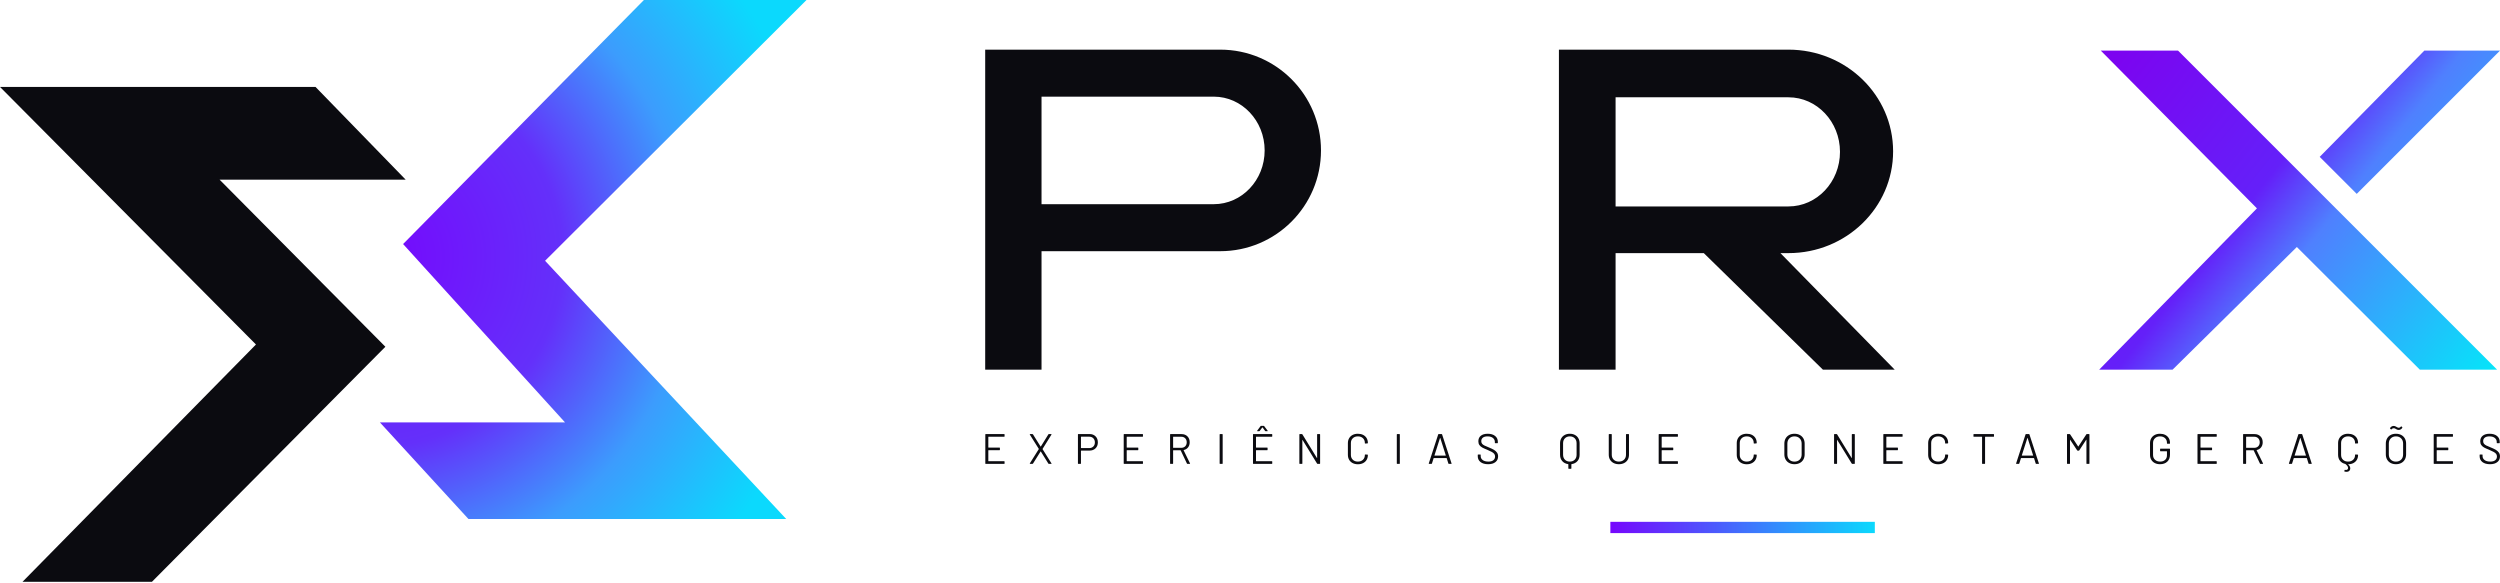
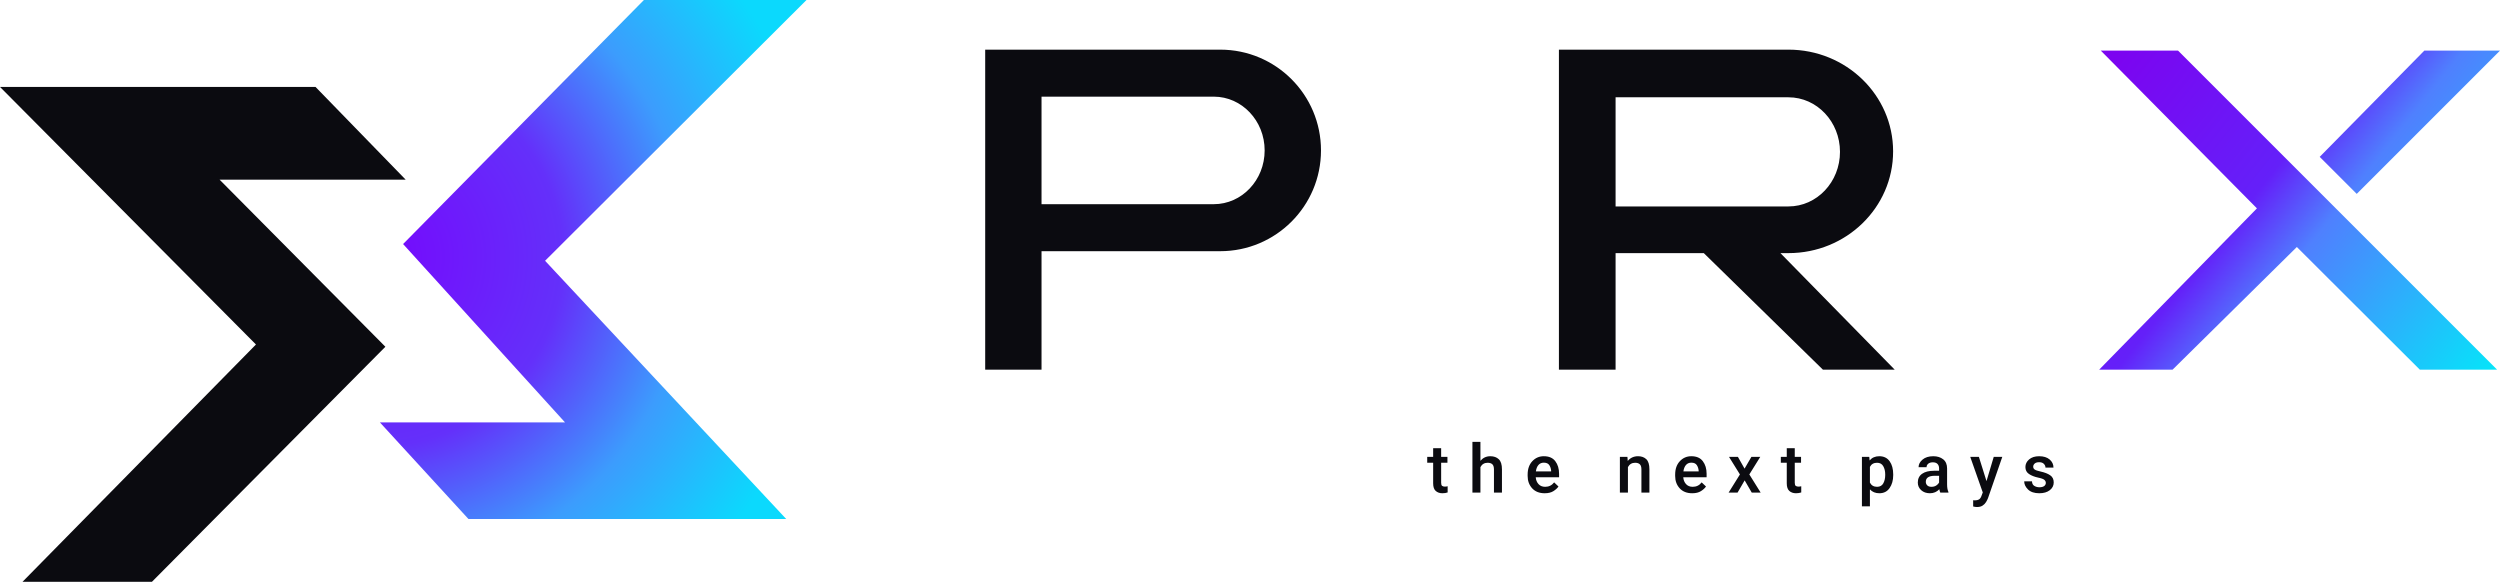
<svg xmlns="http://www.w3.org/2000/svg" viewBox="0 0 776.5 181" role="img" aria-label="PRX">
  <defs>
    <radialGradient id="prxs" gradientUnits="userSpaceOnUse" cx="330" cy="172" r="140">
      <stop offset="0" stop-color="#7607FD" />
      <stop offset="0.42" stop-color="#6430FA" />
      <stop offset="0.7" stop-color="#3C9CFD" />
      <stop offset="1" stop-color="#0BD9FD" />
    </radialGradient>
    <linearGradient id="prxx" gradientUnits="userSpaceOnUse" x1="450" y1="310" x2="570" y2="405">
      <stop offset="0" stop-color="#7C04F0" />
      <stop offset="0.4" stop-color="#6420F9" />
      <stop offset="0.55" stop-color="#4F80FE" />
      <stop offset="1" stop-color="#06E4F9" />
    </linearGradient>
    <linearGradient id="prxb" gradientUnits="userSpaceOnUse" x1="500.18" y1="0" x2="582.32" y2="0">
      <stop offset="0" stop-color="#7607FD" />
      <stop offset="1" stop-color="#0BD9FD" />
    </linearGradient>
  </defs>
  <g transform="translate(-214 -92)">
    <path fill="#0B0B10" d="M214 119H312L340 147.8H282.2L333.7 199.7L261.2 272.7H221L293.5 199Z" />
    <path fill="url(#prxs)" d="M414 92H464.5L383.3 173L458.2 253.2H359.5L332 223.2H389.5L339.2 167.8Z" />
  </g>
  <g transform="translate(205.0 -290.78)">
    <path fill="#0B0B10" fill-rule="evenodd" d="M101 306.2H174A31.3 31.3 0 0 1 174 368.8H118.5V405.6H101ZM118.5 320.8H172A15.8 16.7 0 0 1 172 354.2H118.5ZM279.2 306.2H350.5A32.5 31.6 0 0 1 350.5 369.4H348L383.5 405.6H361.2L324.2 369.4H296.8V405.6H279.2ZM296.8 321H350.5A16 16.95 0 0 1 350.5 354.9H296.8Z" />
    <path fill="url(#prxx)" d="M447.5 306.5H471.5L570.6 405.6H546.6L508.4 367.5L469.8 405.6H447L496 355.5ZM548 306.5H571.5L527 351L515.5 339.5Z" />
  </g>
-   <path fill="#0B0B10" transform="translate(306.0 144.08) scale(0.7975)" d="M7.39 -10.57H1.29Q1.22 -10.57 1.22 -10.51V-6.41Q1.22 -6.35 1.29 -6.35H5.56Q5.73 -6.35 5.73 -6.18V-5.49Q5.73 -5.32 5.56 -5.32H1.29Q1.22 -5.32 1.22 -5.25V-1.09Q1.22 -1.03 1.29 -1.03H7.39Q7.55 -1.03 7.55 -0.86V-0.17Q7.55 0 7.39 0H0.21Q0.05 0 0.05 -0.17V-11.43Q0.05 -11.6 0.21 -11.6H7.39Q7.55 -11.6 7.55 -11.43V-10.74Q7.55 -10.57 7.39 -10.57ZM17.39 -0.2 20.87 -5.75Q20.9 -5.8 20.87 -5.85L17.39 -11.4Q17.36 -11.47 17.36 -11.5Q17.36 -11.6 17.49 -11.6H18.42Q18.53 -11.6 18.62 -11.48L21.57 -6.76Q21.58 -6.74 21.62 -6.74Q21.65 -6.74 21.67 -6.76L24.6 -11.48Q24.68 -11.6 24.8 -11.6H25.71Q25.81 -11.6 25.83 -11.54Q25.86 -11.48 25.81 -11.4L22.35 -5.83Q22.33 -5.78 22.35 -5.73L25.81 -0.2Q25.84 -0.13 25.84 -0.1Q25.84 0 25.71 0H24.8Q24.68 0 24.6 -0.12L21.67 -4.82Q21.65 -4.86 21.62 -4.86Q21.58 -4.86 21.57 -4.82L18.62 -0.12Q18.53 0 18.42 0H17.49Q17.39 0 17.37 -0.06Q17.34 -0.12 17.39 -0.2ZM43.88 -8.37Q43.88 -6.93 42.97 -6.05Q42.07 -5.17 40.6 -5.17H37.37Q37.3 -5.17 37.3 -5.1V-0.17Q37.3 0 37.13 0H36.29Q36.12 0 36.12 -0.17V-11.45Q36.12 -11.62 36.29 -11.62H40.65Q42.1 -11.62 42.99 -10.72Q43.88 -9.83 43.88 -8.37ZM42.72 -8.35Q42.72 -9.36 42.1 -9.98Q41.49 -10.59 40.51 -10.59H37.37Q37.3 -10.59 37.3 -10.52V-6.21Q37.3 -6.15 37.37 -6.15H40.51Q41.49 -6.15 42.1 -6.75Q42.72 -7.36 42.72 -8.35ZM61.29 -10.57H55.19Q55.12 -10.57 55.12 -10.51V-6.41Q55.12 -6.35 55.19 -6.35H59.46Q59.63 -6.35 59.63 -6.18V-5.49Q59.63 -5.32 59.46 -5.32H55.19Q55.12 -5.32 55.12 -5.25V-1.09Q55.12 -1.03 55.19 -1.03H61.29Q61.45 -1.03 61.45 -0.86V-0.17Q61.45 0 61.29 0H54.11Q53.95 0 53.95 -0.17V-11.43Q53.95 -11.6 54.11 -11.6H61.29Q61.45 -11.6 61.45 -11.43V-10.74Q61.45 -10.57 61.29 -10.57ZM78.58 -0.12 76.14 -5.25Q76.12 -5.3 76.07 -5.3H73.26Q73.19 -5.3 73.19 -5.24V-0.17Q73.19 0 73.02 0H72.18Q72.01 0 72.01 -0.17V-11.43Q72.01 -11.6 72.18 -11.6H76.47Q77.9 -11.6 78.78 -10.71Q79.65 -9.83 79.65 -8.4Q79.65 -7.24 79.02 -6.43Q78.39 -5.62 77.32 -5.39Q77.25 -5.35 77.28 -5.3L79.77 -0.2Q79.79 -0.17 79.79 -0.12Q79.79 0 79.65 0H78.78Q78.63 0 78.58 -0.12ZM73.19 -10.51V-6.31Q73.19 -6.25 73.26 -6.25H76.34Q77.3 -6.25 77.9 -6.84Q78.49 -7.44 78.49 -8.4Q78.49 -9.36 77.9 -9.97Q77.3 -10.57 76.34 -10.57H73.26Q73.19 -10.57 73.19 -10.51ZM91.31 -0.17V-11.43Q91.31 -11.6 91.48 -11.6H92.32Q92.49 -11.6 92.49 -11.43V-0.17Q92.49 0 92.32 0H91.48Q91.31 0 91.31 -0.17ZM111.64 -10.57H105.54Q105.47 -10.57 105.47 -10.51V-6.41Q105.47 -6.35 105.54 -6.35H109.81Q109.98 -6.35 109.98 -6.18V-5.49Q109.98 -5.32 109.81 -5.32H105.54Q105.47 -5.32 105.47 -5.25V-1.09Q105.47 -1.03 105.54 -1.03H111.64Q111.8 -1.03 111.8 -0.86V-0.17Q111.8 0 111.64 0H104.46Q104.3 0 104.3 -0.17V-11.43Q104.3 -11.6 104.46 -11.6H111.64Q111.8 -11.6 111.8 -11.43V-10.74Q111.8 -10.57 111.64 -10.57ZM105.94 -12.93 107.26 -14.72Q107.33 -14.81 107.48 -14.81H108.44Q108.59 -14.81 108.65 -14.72L110 -12.93Q110.03 -12.89 110.03 -12.83Q110.03 -12.79 110 -12.76Q109.96 -12.73 109.9 -12.73H109.23Q109.09 -12.73 109.02 -12.83L108.03 -14.19Q108.01 -14.22 107.98 -14.22Q107.94 -14.22 107.93 -14.19L106.91 -12.83Q106.85 -12.73 106.7 -12.73H106.04Q105.94 -12.73 105.9 -12.78Q105.87 -12.84 105.94 -12.93ZM129.43 -11.6H130.28Q130.44 -11.6 130.44 -11.43V-0.17Q130.44 0 130.28 0H129.45Q129.33 0 129.25 -0.12L123.6 -9.31Q123.58 -9.36 123.55 -9.35Q123.52 -9.35 123.52 -9.3L123.53 -0.17Q123.53 0 123.37 0H122.52Q122.36 0 122.36 -0.17V-11.43Q122.36 -11.6 122.52 -11.6H123.35Q123.47 -11.6 123.55 -11.48L129.2 -2.29Q129.22 -2.24 129.25 -2.25Q129.28 -2.25 129.28 -2.3L129.27 -11.43Q129.27 -11.6 129.43 -11.6ZM141.26 -3.53V-8.09Q141.26 -9.16 141.74 -9.99Q142.23 -10.82 143.11 -11.28Q143.99 -11.73 145.15 -11.73Q146.31 -11.73 147.19 -11.29Q148.07 -10.84 148.56 -10.03Q149.04 -9.21 149.04 -8.15Q149.04 -8.07 148.99 -8.02Q148.94 -7.97 148.88 -7.97L148.03 -7.92Q147.87 -7.92 147.87 -8.07V-8.12Q147.87 -9.3 147.12 -10Q146.38 -10.71 145.15 -10.71Q143.92 -10.71 143.18 -9.99Q142.43 -9.28 142.43 -8.12V-3.48Q142.43 -2.32 143.18 -1.61Q143.92 -0.89 145.15 -0.89Q146.38 -0.89 147.12 -1.6Q147.87 -2.3 147.87 -3.48V-3.51Q147.87 -3.66 148.03 -3.66L148.88 -3.61Q149.04 -3.61 149.04 -3.46Q149.04 -2.39 148.56 -1.57Q148.07 -0.75 147.19 -0.3Q146.31 0.15 145.15 0.15Q143.99 0.15 143.11 -0.31Q142.23 -0.76 141.74 -1.6Q141.26 -2.44 141.26 -3.53ZM160.31 -0.17V-11.43Q160.31 -11.6 160.48 -11.6H161.32Q161.49 -11.6 161.49 -11.43V-0.17Q161.49 0 161.32 0H160.48Q160.31 0 160.31 -0.17ZM180.4 -0.13 179.74 -2.22Q179.72 -2.27 179.67 -2.27H174.72Q174.67 -2.27 174.65 -2.22L173.99 -0.13Q173.94 0 173.79 0H172.9Q172.71 0 172.76 -0.18L176.43 -11.47Q176.48 -11.6 176.63 -11.6H177.75Q177.9 -11.6 177.95 -11.47L181.63 -0.18L181.65 -0.12Q181.65 0 181.5 0H180.6Q180.45 0 180.4 -0.13ZM175.05 -3.23H179.33Q179.36 -3.23 179.38 -3.26Q179.41 -3.28 179.39 -3.31L177.24 -10.08Q177.22 -10.11 177.19 -10.11Q177.16 -10.11 177.14 -10.08L174.98 -3.31Q174.97 -3.28 174.99 -3.26Q175.02 -3.23 175.05 -3.23ZM191.84 -2.97V-3.48Q191.84 -3.65 192.01 -3.65H192.82Q192.98 -3.65 192.98 -3.48V-3.03Q192.98 -2.07 193.78 -1.48Q194.57 -0.89 195.98 -0.89Q197.26 -0.89 197.92 -1.43Q198.58 -1.97 198.58 -2.87Q198.58 -3.45 198.28 -3.86Q197.97 -4.28 197.33 -4.64Q196.69 -5 195.53 -5.49Q194.29 -5.98 193.6 -6.36Q192.92 -6.73 192.49 -7.32Q192.07 -7.9 192.07 -8.8Q192.07 -10.19 193.04 -10.96Q194.01 -11.73 195.7 -11.73Q197.54 -11.73 198.6 -10.87Q199.66 -10.01 199.66 -8.58V-8.22Q199.66 -8.05 199.5 -8.05H198.67Q198.5 -8.05 198.5 -8.22V-8.52Q198.5 -9.48 197.75 -10.09Q196.99 -10.71 195.65 -10.71Q194.47 -10.71 193.84 -10.22Q193.21 -9.74 193.21 -8.83Q193.21 -8.24 193.52 -7.85Q193.83 -7.46 194.4 -7.17Q194.97 -6.88 196.16 -6.41Q197.37 -5.92 198.11 -5.49Q198.85 -5.05 199.3 -4.43Q199.76 -3.81 199.76 -2.92Q199.76 -1.52 198.73 -0.7Q197.71 0.13 195.88 0.13Q194.01 0.13 192.92 -0.71Q191.84 -1.56 191.84 -2.97ZM231.51 -7.99V-3.55Q231.51 -2.05 230.66 -1.08Q229.8 -0.1 228.36 0.1Q228.3 0.1 228.3 0.17V1.74Q228.3 1.91 228.13 1.91H227.29Q227.12 1.91 227.12 1.74V0.17Q227.12 0.1 227.05 0.1Q225.61 -0.1 224.75 -1.08Q223.89 -2.05 223.89 -3.55V-7.99Q223.89 -9.1 224.36 -9.94Q224.83 -10.79 225.7 -11.26Q226.57 -11.73 227.7 -11.73Q228.83 -11.73 229.7 -11.26Q230.57 -10.79 231.04 -9.94Q231.51 -9.1 231.51 -7.99ZM230.33 -8.04Q230.33 -9.23 229.61 -9.97Q228.88 -10.71 227.7 -10.71Q226.52 -10.71 225.79 -9.97Q225.07 -9.23 225.07 -8.04V-3.56Q225.07 -2.37 225.79 -1.63Q226.52 -0.89 227.7 -0.89Q228.88 -0.89 229.61 -1.63Q230.33 -2.37 230.33 -3.56ZM242.86 -3.58V-11.43Q242.86 -11.6 243.02 -11.6H243.87Q244.03 -11.6 244.03 -11.43V-3.55Q244.03 -2.37 244.79 -1.63Q245.56 -0.89 246.8 -0.89Q248.04 -0.89 248.81 -1.63Q249.57 -2.37 249.57 -3.55V-11.43Q249.57 -11.6 249.73 -11.6H250.58Q250.74 -11.6 250.74 -11.43V-3.58Q250.74 -2.47 250.26 -1.63Q249.77 -0.8 248.87 -0.33Q247.98 0.13 246.8 0.13Q245.64 0.13 244.75 -0.33Q243.85 -0.8 243.35 -1.63Q242.86 -2.47 242.86 -3.58ZM269.64 -10.57H263.54Q263.47 -10.57 263.47 -10.51V-6.41Q263.47 -6.35 263.54 -6.35H267.81Q267.98 -6.35 267.98 -6.18V-5.49Q267.98 -5.32 267.81 -5.32H263.54Q263.47 -5.32 263.47 -5.25V-1.09Q263.47 -1.03 263.54 -1.03H269.64Q269.8 -1.03 269.8 -0.86V-0.17Q269.8 0 269.64 0H262.46Q262.3 0 262.3 -0.17V-11.43Q262.3 -11.6 262.46 -11.6H269.64Q269.8 -11.6 269.8 -11.43V-10.74Q269.8 -10.57 269.64 -10.57ZM292.71 -3.53V-8.09Q292.71 -9.16 293.19 -9.99Q293.68 -10.82 294.56 -11.28Q295.44 -11.73 296.6 -11.73Q297.76 -11.73 298.64 -11.29Q299.52 -10.84 300.01 -10.03Q300.49 -9.21 300.49 -8.15Q300.49 -8.07 300.44 -8.02Q300.39 -7.97 300.33 -7.97L299.48 -7.92Q299.32 -7.92 299.32 -8.07V-8.12Q299.32 -9.3 298.57 -10Q297.83 -10.71 296.6 -10.71Q295.37 -10.71 294.63 -9.99Q293.88 -9.28 293.88 -8.12V-3.48Q293.88 -2.32 294.63 -1.61Q295.37 -0.89 296.6 -0.89Q297.83 -0.89 298.57 -1.6Q299.32 -2.3 299.32 -3.48V-3.51Q299.32 -3.66 299.48 -3.66L300.33 -3.61Q300.49 -3.61 300.49 -3.46Q300.49 -2.39 300.01 -1.57Q299.52 -0.75 298.64 -0.3Q297.76 0.15 296.6 0.15Q295.44 0.15 294.56 -0.31Q293.68 -0.76 293.19 -1.6Q292.71 -2.44 292.71 -3.53ZM311.25 -3.71V-7.89Q311.25 -9.03 311.74 -9.9Q312.23 -10.77 313.12 -11.25Q314.02 -11.73 315.19 -11.73Q316.37 -11.73 317.27 -11.25Q318.17 -10.77 318.66 -9.9Q319.15 -9.03 319.15 -7.89V-3.71Q319.15 -2.57 318.66 -1.7Q318.17 -0.83 317.27 -0.35Q316.37 0.13 315.19 0.13Q314.02 0.13 313.12 -0.35Q312.23 -0.83 311.74 -1.7Q311.25 -2.57 311.25 -3.71ZM317.98 -3.66V-7.9Q317.98 -9.16 317.21 -9.93Q316.45 -10.71 315.19 -10.71Q313.95 -10.71 313.19 -9.93Q312.42 -9.16 312.42 -7.9V-3.66Q312.42 -2.4 313.19 -1.64Q313.95 -0.88 315.19 -0.88Q316.45 -0.88 317.21 -1.64Q317.98 -2.4 317.98 -3.66ZM337.68 -11.6H338.53Q338.69 -11.6 338.69 -11.43V-0.17Q338.69 0 338.53 0H337.7Q337.58 0 337.5 -0.12L331.85 -9.31Q331.83 -9.36 331.8 -9.35Q331.77 -9.35 331.77 -9.3L331.78 -0.17Q331.78 0 331.62 0H330.77Q330.61 0 330.61 -0.17V-11.43Q330.61 -11.6 330.77 -11.6H331.6Q331.72 -11.6 331.8 -11.48L337.45 -2.29Q337.47 -2.24 337.5 -2.25Q337.53 -2.25 337.53 -2.3L337.52 -11.43Q337.52 -11.6 337.68 -11.6ZM357.14 -10.57H351.04Q350.97 -10.57 350.97 -10.51V-6.41Q350.97 -6.35 351.04 -6.35H355.31Q355.48 -6.35 355.48 -6.18V-5.49Q355.48 -5.32 355.31 -5.32H351.04Q350.97 -5.32 350.97 -5.25V-1.09Q350.97 -1.03 351.04 -1.03H357.14Q357.3 -1.03 357.3 -0.86V-0.17Q357.3 0 357.14 0H349.96Q349.8 0 349.8 -0.17V-11.43Q349.8 -11.6 349.96 -11.6H357.14Q357.3 -11.6 357.3 -11.43V-10.74Q357.3 -10.57 357.14 -10.57ZM367.26 -3.53V-8.09Q367.26 -9.16 367.74 -9.99Q368.23 -10.82 369.11 -11.28Q369.99 -11.73 371.15 -11.73Q372.31 -11.73 373.19 -11.29Q374.07 -10.84 374.56 -10.03Q375.04 -9.21 375.04 -8.15Q375.04 -8.07 374.99 -8.02Q374.94 -7.97 374.88 -7.97L374.03 -7.92Q373.87 -7.92 373.87 -8.07V-8.12Q373.87 -9.3 373.12 -10Q372.38 -10.71 371.15 -10.71Q369.92 -10.71 369.18 -9.99Q368.43 -9.28 368.43 -8.12V-3.48Q368.43 -2.32 369.18 -1.61Q369.92 -0.89 371.15 -0.89Q372.38 -0.89 373.12 -1.6Q373.87 -2.3 373.87 -3.48V-3.51Q373.87 -3.66 374.03 -3.66L374.88 -3.61Q375.04 -3.61 375.04 -3.46Q375.04 -2.39 374.56 -1.57Q374.07 -0.75 373.19 -0.3Q372.31 0.15 371.15 0.15Q369.99 0.15 369.11 -0.31Q368.23 -0.76 367.74 -1.6Q367.26 -2.44 367.26 -3.53ZM392.9 -11.43V-10.72Q392.9 -10.56 392.74 -10.56H389.49Q389.42 -10.56 389.42 -10.49V-0.17Q389.42 0 389.26 0H388.41Q388.25 0 388.25 -0.17V-10.49Q388.25 -10.56 388.18 -10.56H385.06Q384.9 -10.56 384.9 -10.72V-11.43Q384.9 -11.6 385.06 -11.6H392.74Q392.9 -11.6 392.9 -11.43ZM409.15 -0.13 408.49 -2.22Q408.47 -2.27 408.42 -2.27H403.47Q403.42 -2.27 403.4 -2.22L402.74 -0.13Q402.69 0 402.54 0H401.65Q401.46 0 401.51 -0.18L405.18 -11.47Q405.23 -11.6 405.38 -11.6H406.5Q406.65 -11.6 406.7 -11.47L410.38 -0.18L410.4 -0.12Q410.4 0 410.25 0H409.35Q409.2 0 409.15 -0.13ZM403.8 -3.23H408.08Q408.11 -3.23 408.13 -3.26Q408.16 -3.28 408.14 -3.31L405.99 -10.08Q405.97 -10.11 405.94 -10.11Q405.91 -10.11 405.89 -10.08L403.73 -3.31Q403.72 -3.28 403.74 -3.26Q403.77 -3.23 403.8 -3.23ZM429.05 -11.6H429.91Q430.07 -11.6 430.07 -11.43V-0.17Q430.07 0 429.91 0H429.06Q428.9 0 428.9 -0.17V-9.38Q428.9 -9.43 428.87 -9.45Q428.83 -9.46 428.82 -9.41L426.11 -5.27Q426.03 -5.15 425.92 -5.15H425.48Q425.37 -5.15 425.29 -5.25L422.58 -9.36Q422.57 -9.41 422.53 -9.4Q422.5 -9.38 422.5 -9.33V-0.17Q422.5 0 422.34 0H421.49Q421.33 0 421.33 -0.17V-11.43Q421.33 -11.6 421.49 -11.6H422.35Q422.49 -11.6 422.55 -11.5L425.67 -6.78Q425.68 -6.76 425.72 -6.76Q425.75 -6.76 425.77 -6.78L428.85 -11.48Q428.93 -11.6 429.05 -11.6ZM453.66 -3.51V-8.09Q453.66 -9.16 454.15 -9.99Q454.64 -10.82 455.52 -11.28Q456.4 -11.73 457.56 -11.73Q458.7 -11.73 459.59 -11.29Q460.47 -10.84 460.96 -10.03Q461.44 -9.23 461.44 -8.22V-8Q461.44 -7.84 461.27 -7.84H460.43Q460.26 -7.84 460.26 -8V-8.2Q460.26 -9.31 459.52 -10.01Q458.78 -10.71 457.56 -10.71Q456.33 -10.71 455.59 -9.99Q454.84 -9.28 454.84 -8.12V-3.48Q454.84 -2.32 455.6 -1.61Q456.37 -0.89 457.61 -0.89Q458.82 -0.89 459.54 -1.56Q460.26 -2.22 460.26 -3.33V-4.84Q460.26 -4.91 460.19 -4.91H457.76Q457.59 -4.91 457.59 -5.07V-5.77Q457.59 -5.93 457.76 -5.93H461.27Q461.44 -5.93 461.44 -5.77V-3.63Q461.44 -1.86 460.38 -0.86Q459.33 0.13 457.56 0.13Q456.4 0.13 455.52 -0.32Q454.64 -0.78 454.15 -1.61Q453.66 -2.44 453.66 -3.51ZM479.49 -10.57H473.39Q473.32 -10.57 473.32 -10.51V-6.41Q473.32 -6.35 473.39 -6.35H477.66Q477.83 -6.35 477.83 -6.18V-5.49Q477.83 -5.32 477.66 -5.32H473.39Q473.32 -5.32 473.32 -5.25V-1.09Q473.32 -1.03 473.39 -1.03H479.49Q479.65 -1.03 479.65 -0.86V-0.17Q479.65 0 479.49 0H472.31Q472.15 0 472.15 -0.17V-11.43Q472.15 -11.6 472.31 -11.6H479.49Q479.65 -11.6 479.65 -11.43V-10.74Q479.65 -10.57 479.49 -10.57ZM496.48 -0.12 494.04 -5.25Q494.02 -5.3 493.97 -5.3H491.16Q491.09 -5.3 491.09 -5.24V-0.17Q491.09 0 490.92 0H490.08Q489.91 0 489.91 -0.17V-11.43Q489.91 -11.6 490.08 -11.6H494.37Q495.8 -11.6 496.68 -10.71Q497.55 -9.83 497.55 -8.4Q497.55 -7.24 496.92 -6.43Q496.29 -5.62 495.22 -5.39Q495.15 -5.35 495.18 -5.3L497.67 -0.2Q497.69 -0.17 497.69 -0.12Q497.69 0 497.55 0H496.68Q496.53 0 496.48 -0.12ZM491.09 -10.51V-6.31Q491.09 -6.25 491.16 -6.25H494.24Q495.2 -6.25 495.8 -6.84Q496.39 -7.44 496.39 -8.4Q496.39 -9.36 495.8 -9.97Q495.2 -10.57 494.24 -10.57H491.16Q491.09 -10.57 491.09 -10.51ZM515.4 -0.13 514.74 -2.22Q514.72 -2.27 514.67 -2.27H509.72Q509.67 -2.27 509.65 -2.22L508.99 -0.13Q508.94 0 508.79 0H507.9Q507.71 0 507.76 -0.18L511.43 -11.47Q511.48 -11.6 511.63 -11.6H512.75Q512.9 -11.6 512.95 -11.47L516.63 -0.18L516.65 -0.12Q516.65 0 516.5 0H515.6Q515.45 0 515.4 -0.13ZM510.05 -3.23H514.33Q514.36 -3.23 514.38 -3.26Q514.41 -3.28 514.39 -3.31L512.24 -10.08Q512.22 -10.11 512.19 -10.11Q512.16 -10.11 512.14 -10.08L509.98 -3.31Q509.97 -3.28 509.99 -3.26Q510.02 -3.23 510.05 -3.23ZM534.53 -7.97 533.68 -7.92Q533.52 -7.92 533.52 -8.07V-8.12Q533.52 -9.3 532.77 -10Q532.03 -10.71 530.8 -10.71Q529.57 -10.71 528.83 -9.99Q528.08 -9.28 528.08 -8.12V-3.48Q528.08 -2.32 528.83 -1.61Q529.57 -0.89 530.8 -0.89Q532.03 -0.89 532.77 -1.6Q533.52 -2.3 533.52 -3.48V-3.51Q533.52 -3.66 533.68 -3.66L534.53 -3.61Q534.69 -3.61 534.69 -3.46Q534.69 -2.39 534.21 -1.57Q533.72 -0.75 532.84 -0.3Q531.96 0.15 530.8 0.15Q530.77 0.15 530.85 0.23Q531.65 0.91 531.65 1.74Q531.65 1.99 531.61 2.1Q531.48 2.63 531.08 2.87Q530.68 3.1 530.15 3.1Q529.81 3.1 529.47 3.02Q529.34 2.97 529.36 2.82L529.42 2.44Q529.44 2.35 529.5 2.33Q529.56 2.3 529.62 2.32Q529.82 2.37 529.99 2.37Q530.34 2.37 530.57 2.17Q530.8 1.97 530.8 1.59Q530.8 1.21 530.52 0.81Q530.24 0.41 529.77 0.07Q529.77 0.05 529.69 0.02Q528.4 -0.27 527.65 -1.21Q526.91 -2.15 526.91 -3.53V-8.09Q526.91 -9.16 527.39 -9.99Q527.88 -10.82 528.76 -11.28Q529.64 -11.73 530.8 -11.73Q531.96 -11.73 532.84 -11.29Q533.72 -10.84 534.21 -10.03Q534.69 -9.21 534.69 -8.15V-8.07Q534.69 -8.04 534.64 -8Q534.59 -7.97 534.53 -7.97ZM545.5 -3.71V-7.89Q545.5 -9.03 545.99 -9.9Q546.48 -10.77 547.37 -11.25Q548.27 -11.73 549.44 -11.73Q550.62 -11.73 551.52 -11.25Q552.42 -10.77 552.91 -9.9Q553.4 -9.03 553.4 -7.89V-3.71Q553.4 -2.57 552.91 -1.7Q552.42 -0.83 551.52 -0.35Q550.62 0.13 549.44 0.13Q548.27 0.13 547.37 -0.35Q546.48 -0.83 545.99 -1.7Q545.5 -2.57 545.5 -3.71ZM552.23 -3.66V-7.9Q552.23 -9.16 551.46 -9.93Q550.7 -10.71 549.44 -10.71Q548.2 -10.71 547.44 -9.93Q546.67 -9.16 546.67 -7.9V-3.66Q546.67 -2.4 547.44 -1.64Q548.2 -0.88 549.44 -0.88Q550.7 -0.88 551.46 -1.64Q552.23 -2.4 552.23 -3.66ZM549.46 -13.57Q549.16 -13.75 548.99 -13.82Q548.83 -13.89 548.63 -13.89Q548.33 -13.89 548.12 -13.8Q547.92 -13.7 547.72 -13.47Q547.62 -13.32 547.49 -13.44L547.19 -13.74Q547.07 -13.85 547.15 -13.97Q547.7 -14.78 548.58 -14.78Q548.85 -14.78 549.05 -14.7Q549.26 -14.62 549.43 -14.52Q549.61 -14.43 549.66 -14.4Q549.72 -14.37 549.9 -14.27Q550.07 -14.17 550.21 -14.12Q550.35 -14.07 550.49 -14.07Q551.03 -14.07 551.36 -14.53Q551.46 -14.7 551.6 -14.57L551.89 -14.28Q552.01 -14.17 551.91 -14.04Q551.68 -13.64 551.29 -13.42Q550.9 -13.21 550.49 -13.21Q550.17 -13.21 549.94 -13.31Q549.71 -13.41 549.46 -13.57ZM571.49 -10.57H565.39Q565.32 -10.57 565.32 -10.51V-6.41Q565.32 -6.35 565.39 -6.35H569.66Q569.83 -6.35 569.83 -6.18V-5.49Q569.83 -5.32 569.66 -5.32H565.39Q565.32 -5.32 565.32 -5.25V-1.09Q565.32 -1.03 565.39 -1.03H571.49Q571.65 -1.03 571.65 -0.86V-0.17Q571.65 0 571.49 0H564.31Q564.15 0 564.15 -0.17V-11.43Q564.15 -11.6 564.31 -11.6H571.49Q571.65 -11.6 571.65 -11.43V-10.74Q571.65 -10.57 571.49 -10.57ZM582.04 -2.97V-3.48Q582.04 -3.65 582.21 -3.65H583.02Q583.18 -3.65 583.18 -3.48V-3.03Q583.18 -2.07 583.98 -1.48Q584.77 -0.89 586.18 -0.89Q587.46 -0.89 588.12 -1.43Q588.78 -1.97 588.78 -2.87Q588.78 -3.45 588.48 -3.86Q588.17 -4.28 587.53 -4.64Q586.89 -5 585.73 -5.49Q584.49 -5.98 583.8 -6.36Q583.12 -6.73 582.69 -7.32Q582.27 -7.9 582.27 -8.8Q582.27 -10.19 583.24 -10.96Q584.21 -11.73 585.9 -11.73Q587.74 -11.73 588.8 -10.87Q589.86 -10.01 589.86 -8.58V-8.22Q589.86 -8.05 589.7 -8.05H588.87Q588.7 -8.05 588.7 -8.22V-8.52Q588.7 -9.48 587.95 -10.09Q587.19 -10.71 585.85 -10.71Q584.67 -10.71 584.04 -10.22Q583.41 -9.74 583.41 -8.83Q583.41 -8.24 583.72 -7.85Q584.03 -7.46 584.6 -7.17Q585.17 -6.88 586.36 -6.41Q587.57 -5.92 588.31 -5.49Q589.05 -5.05 589.5 -4.43Q589.96 -3.81 589.96 -2.92Q589.96 -1.52 588.93 -0.7Q587.91 0.13 586.08 0.13Q584.21 0.13 583.12 -0.71Q582.04 -1.56 582.04 -2.97Z" />
-   <rect x="500.18" y="162.08" width="82.14" height="3.5" fill="url(#prxb)" />
+   <text x="541" y="153" text-anchor="middle" fill="#0B0B10" style="font-family:system-ui,-apple-system,'Segoe UI',Roboto,'Helvetica Neue',Arial,sans-serif;font-size:21px;font-weight:500;letter-spacing:0.28em">the next pays</text>
</svg>
